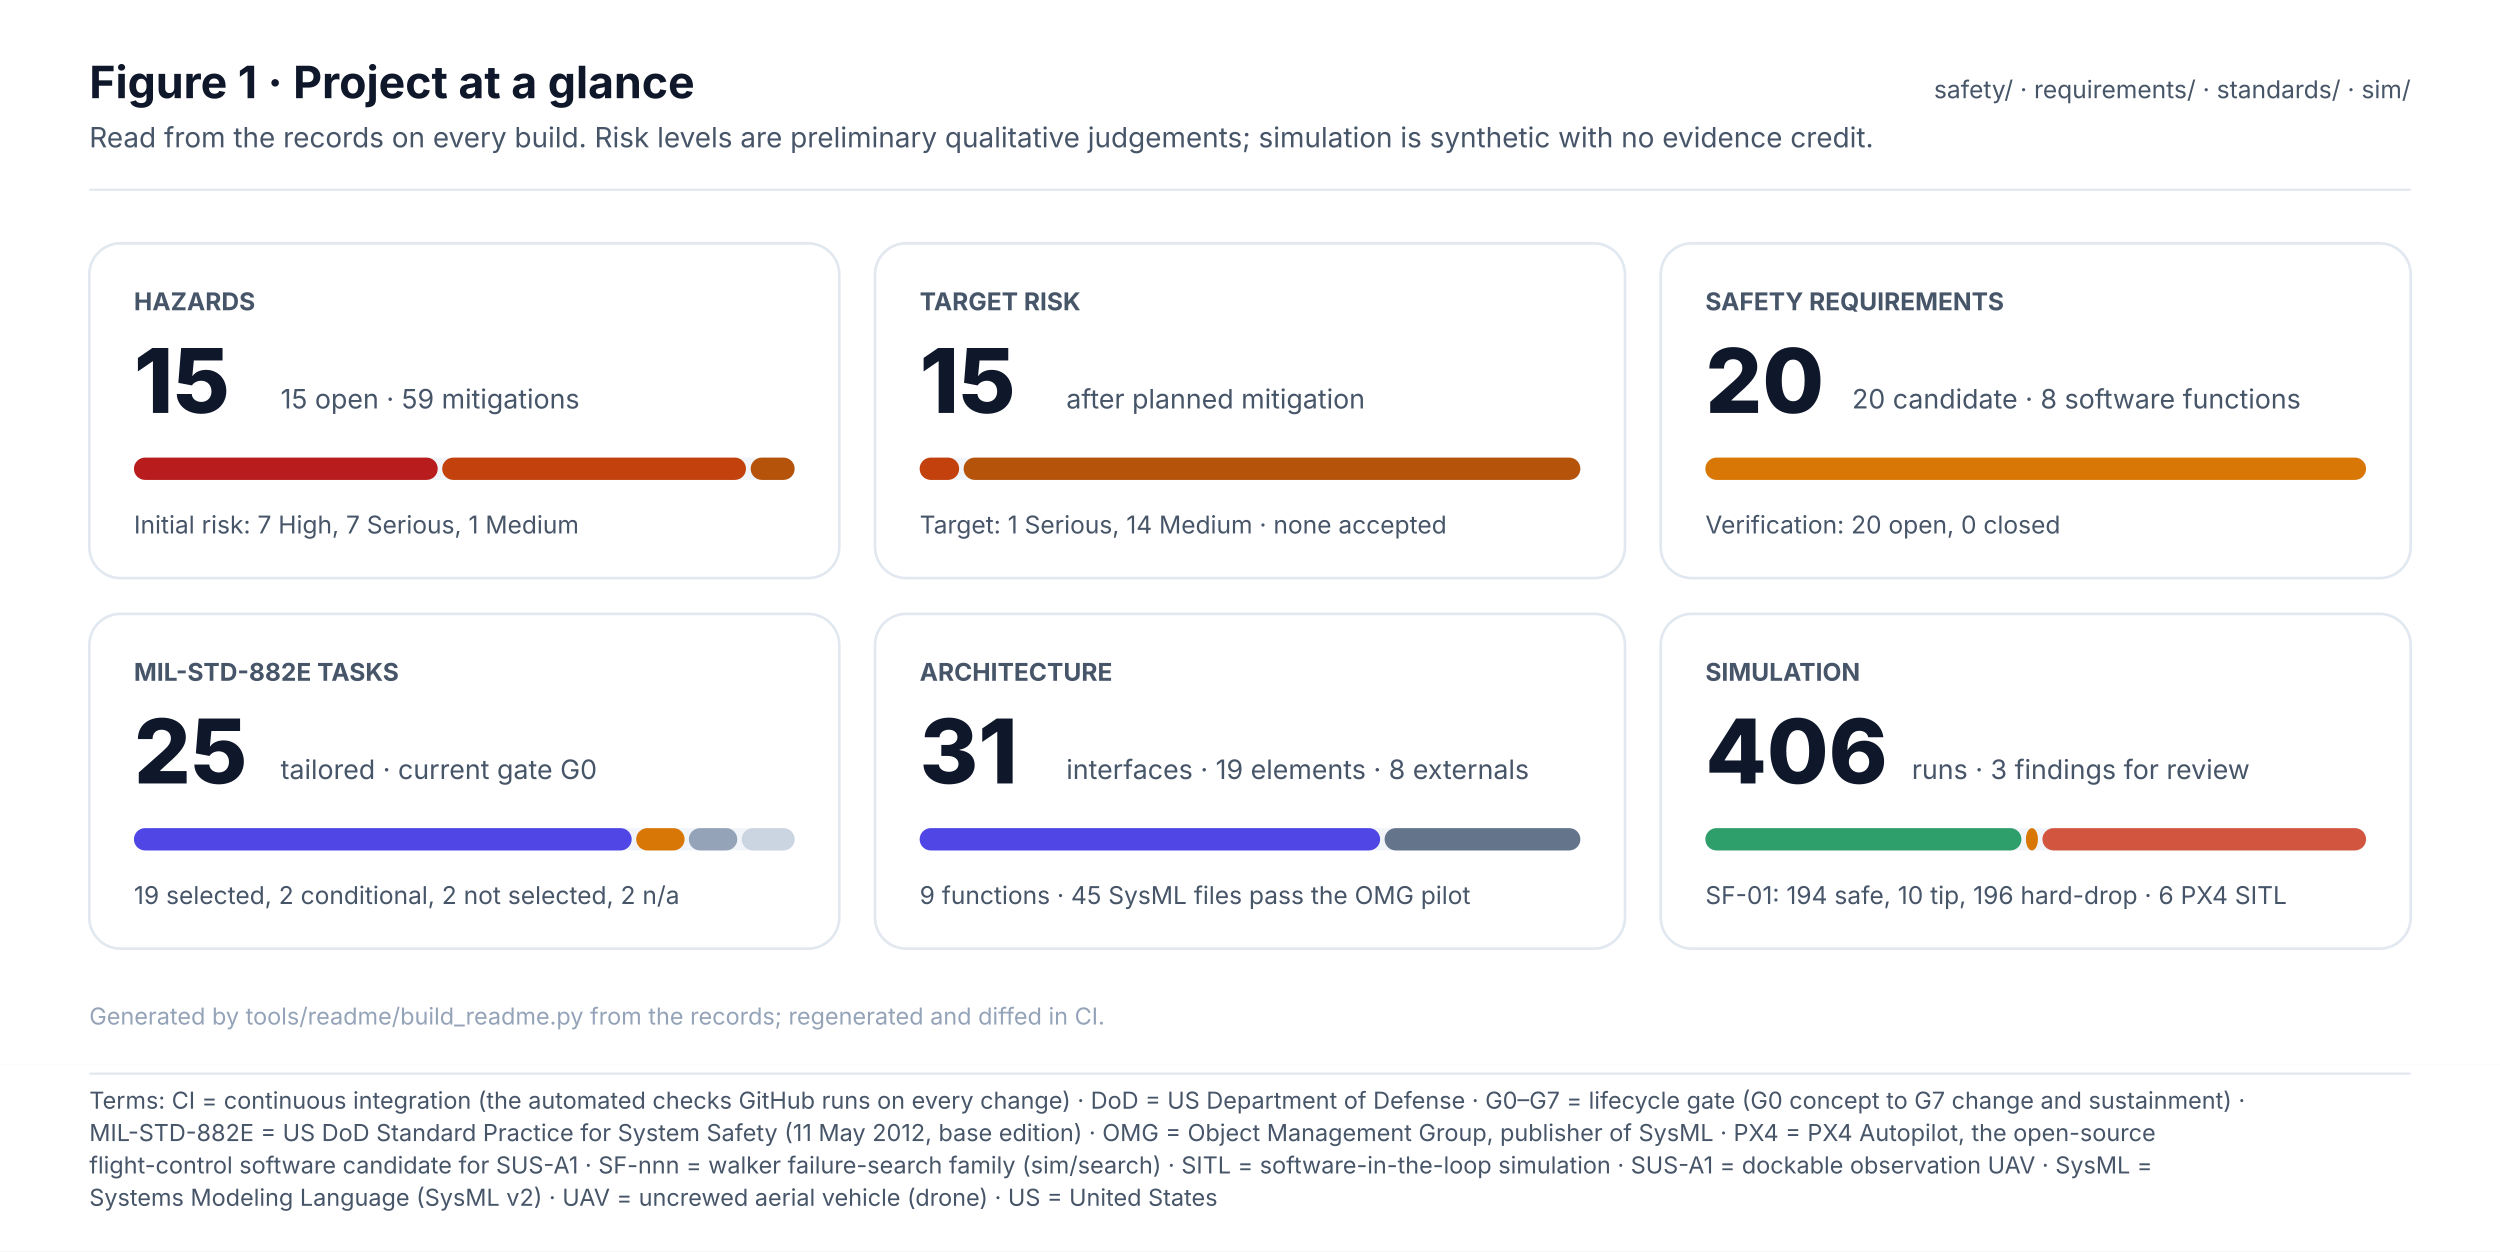
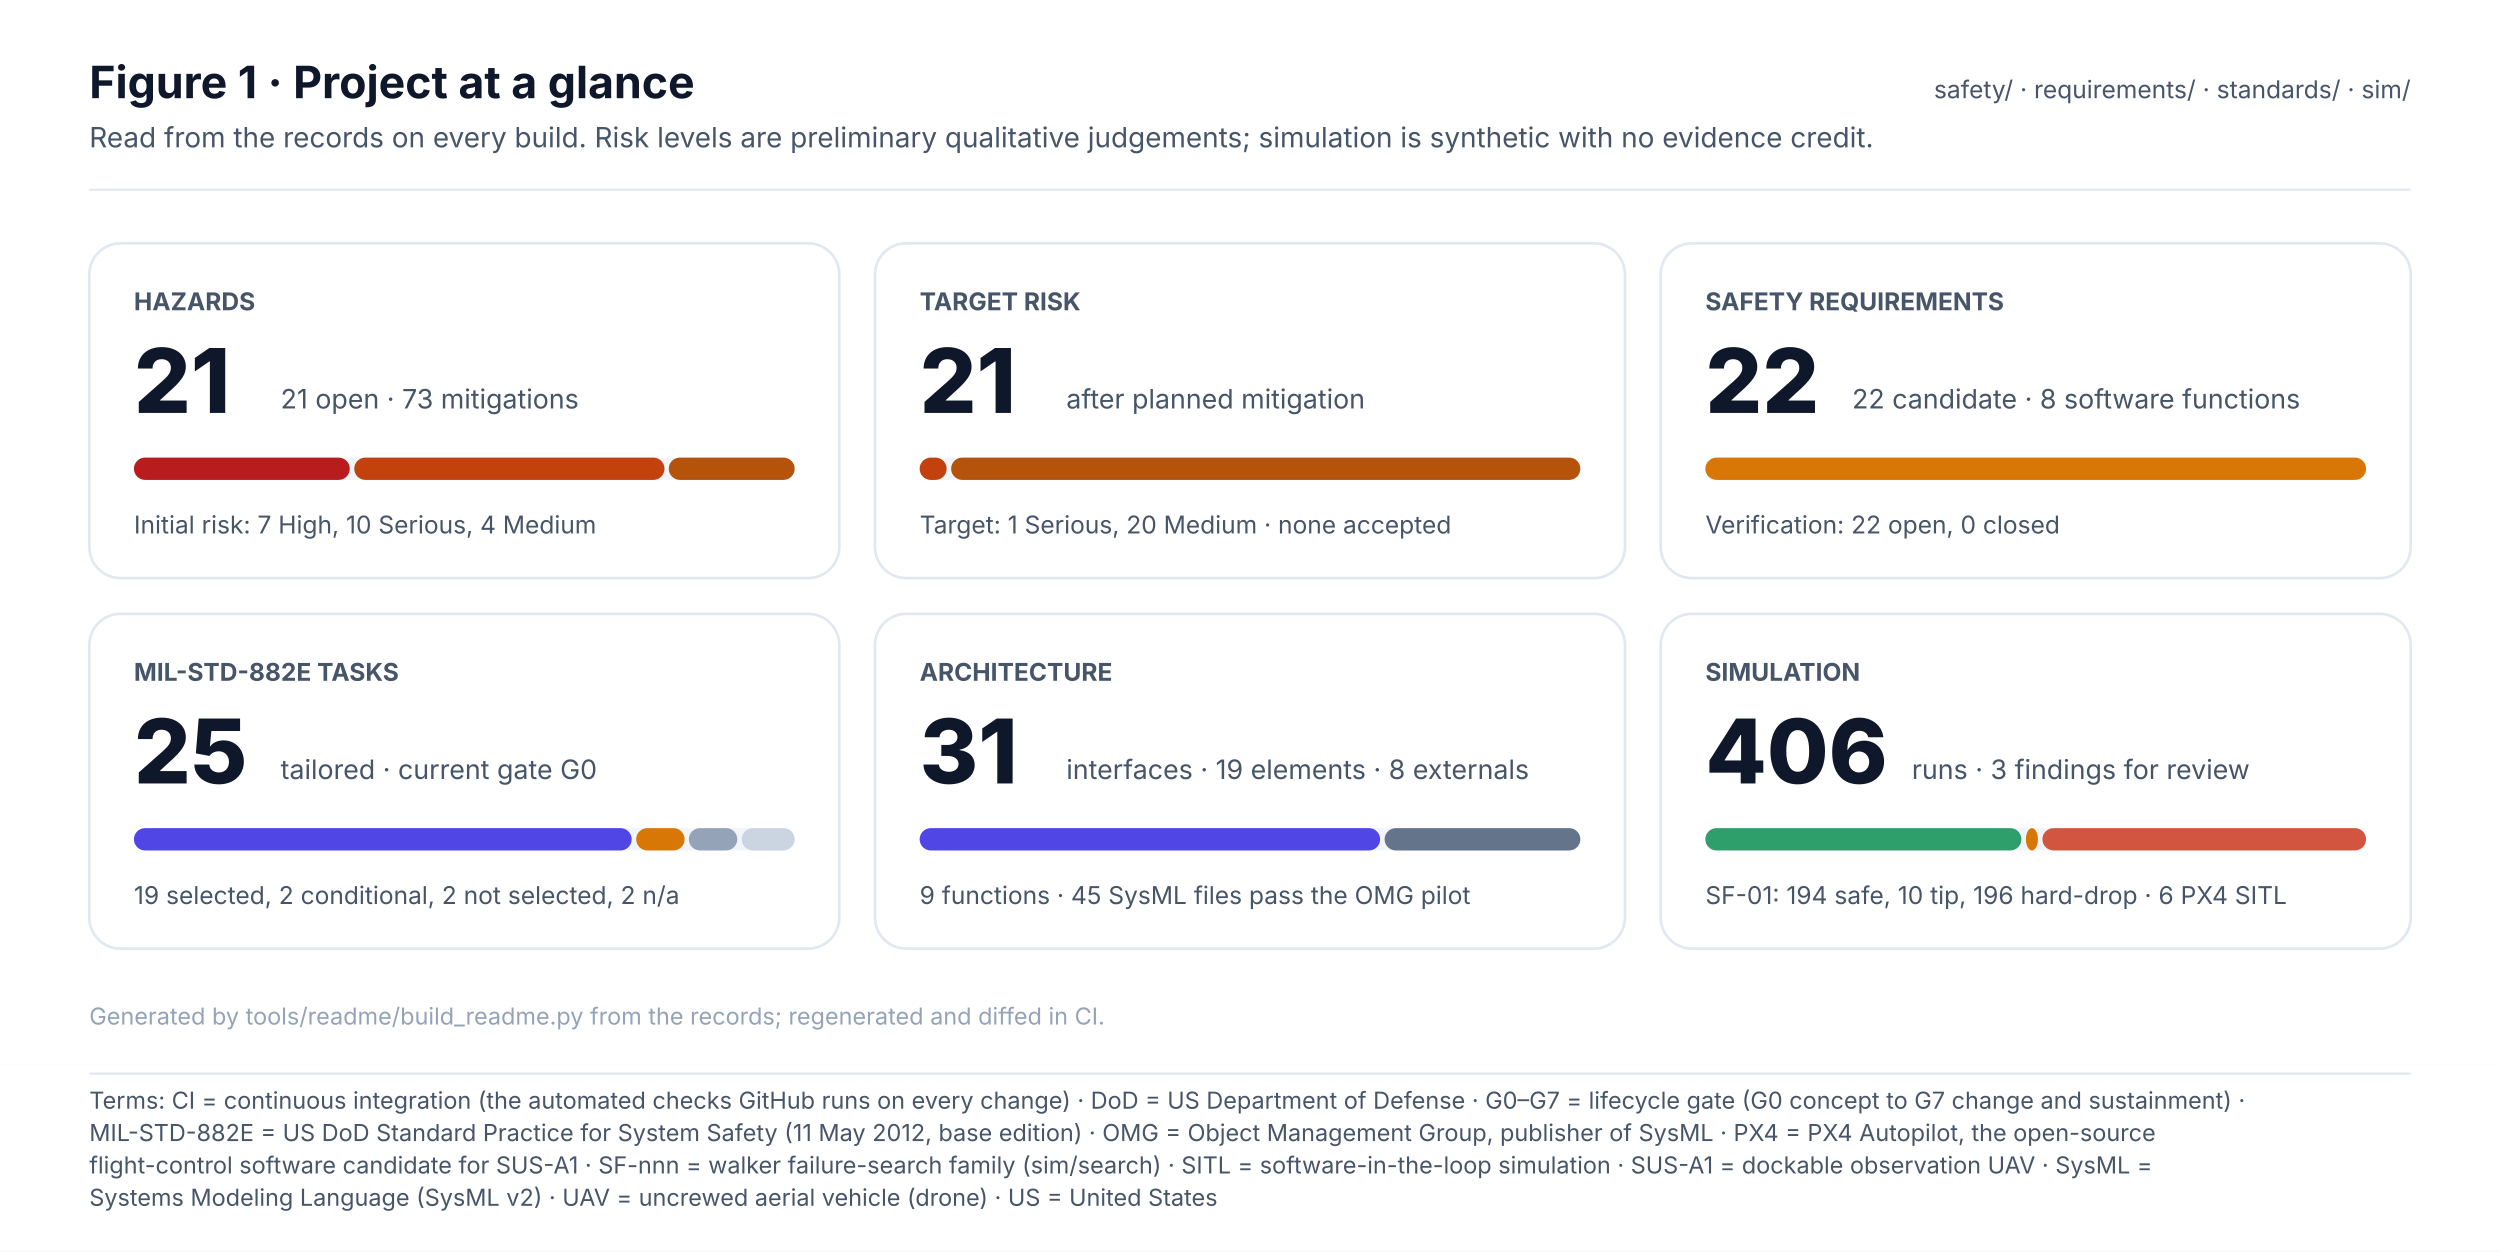
<svg xmlns="http://www.w3.org/2000/svg" width="1120" height="560.6" viewBox="0 0 1120 560.6" font-family="Inter, 'Segoe UI', Helvetica, Arial, sans-serif" role="img">
  <defs>
    <pattern id="hatch" patternUnits="userSpaceOnUse" width="6" height="6" patternTransform="rotate(45)">
      <rect width="6" height="6" fill="#F1F5F9" />
      <line x1="0" y1="0" x2="0" y2="6" stroke="#E2E8F0" stroke-width="2" />
    </pattern>
    <marker id="arr-ink" viewBox="0 0 10 10" refX="9" refY="5" markerWidth="7" markerHeight="7" orient="auto-start-reverse">
      <path d="M0 0 L10 5 L0 10 z" fill="#475569" />
    </marker>
    <marker id="dia-ink" viewBox="0 0 16 10" refX="15" refY="5" markerWidth="12" markerHeight="8" orient="auto-start-reverse">
      <path d="M1 5 L8 1 L15 5 L8 9 z" fill="#475569" />
    </marker>
    <marker id="tri-ink" viewBox="0 0 12 12" refX="11" refY="6" markerWidth="10" markerHeight="10" orient="auto-start-reverse">
      <path d="M1 1 L11 6 L1 11 z" fill="#FFFFFF" stroke="#475569" stroke-width="1.2" />
    </marker>
    <marker id="arr-system" viewBox="0 0 10 10" refX="9" refY="5" markerWidth="7" markerHeight="7" orient="auto-start-reverse">
      <path d="M0 0 L10 5 L0 10 z" fill="#4F46E5" />
    </marker>
    <marker id="dia-system" viewBox="0 0 16 10" refX="15" refY="5" markerWidth="12" markerHeight="8" orient="auto-start-reverse">
      <path d="M1 5 L8 1 L15 5 L8 9 z" fill="#4F46E5" />
    </marker>
    <marker id="tri-system" viewBox="0 0 12 12" refX="11" refY="6" markerWidth="10" markerHeight="10" orient="auto-start-reverse">
      <path d="M1 1 L11 6 L1 11 z" fill="#FFFFFF" stroke="#4F46E5" stroke-width="1.2" />
    </marker>
    <marker id="arr-software" viewBox="0 0 10 10" refX="9" refY="5" markerWidth="7" markerHeight="7" orient="auto-start-reverse">
      <path d="M0 0 L10 5 L0 10 z" fill="#0F766E" />
    </marker>
    <marker id="dia-software" viewBox="0 0 16 10" refX="15" refY="5" markerWidth="12" markerHeight="8" orient="auto-start-reverse">
      <path d="M1 5 L8 1 L15 5 L8 9 z" fill="#0F766E" />
    </marker>
    <marker id="tri-software" viewBox="0 0 12 12" refX="11" refY="6" markerWidth="10" markerHeight="10" orient="auto-start-reverse">
      <path d="M1 1 L11 6 L1 11 z" fill="#FFFFFF" stroke="#0F766E" stroke-width="1.2" />
    </marker>
    <marker id="arr-safety" viewBox="0 0 10 10" refX="9" refY="5" markerWidth="7" markerHeight="7" orient="auto-start-reverse">
      <path d="M0 0 L10 5 L0 10 z" fill="#C2410C" />
    </marker>
    <marker id="dia-safety" viewBox="0 0 16 10" refX="15" refY="5" markerWidth="12" markerHeight="8" orient="auto-start-reverse">
      <path d="M1 5 L8 1 L15 5 L8 9 z" fill="#C2410C" />
    </marker>
    <marker id="tri-safety" viewBox="0 0 12 12" refX="11" refY="6" markerWidth="10" markerHeight="10" orient="auto-start-reverse">
      <path d="M1 1 L11 6 L1 11 z" fill="#FFFFFF" stroke="#C2410C" stroke-width="1.2" />
    </marker>
    <marker id="arr-interface" viewBox="0 0 10 10" refX="9" refY="5" markerWidth="7" markerHeight="7" orient="auto-start-reverse">
      <path d="M0 0 L10 5 L0 10 z" fill="#7C3AED" />
    </marker>
    <marker id="dia-interface" viewBox="0 0 16 10" refX="15" refY="5" markerWidth="12" markerHeight="8" orient="auto-start-reverse">
      <path d="M1 5 L8 1 L15 5 L8 9 z" fill="#7C3AED" />
    </marker>
    <marker id="tri-interface" viewBox="0 0 12 12" refX="11" refY="6" markerWidth="10" markerHeight="10" orient="auto-start-reverse">
      <path d="M1 1 L11 6 L1 11 z" fill="#FFFFFF" stroke="#7C3AED" stroke-width="1.2" />
    </marker>
    <marker id="arr-external" viewBox="0 0 10 10" refX="9" refY="5" markerWidth="7" markerHeight="7" orient="auto-start-reverse">
      <path d="M0 0 L10 5 L0 10 z" fill="#64748B" />
    </marker>
    <marker id="dia-external" viewBox="0 0 16 10" refX="15" refY="5" markerWidth="12" markerHeight="8" orient="auto-start-reverse">
      <path d="M1 5 L8 1 L15 5 L8 9 z" fill="#64748B" />
    </marker>
    <marker id="tri-external" viewBox="0 0 12 12" refX="11" refY="6" markerWidth="10" markerHeight="10" orient="auto-start-reverse">
      <path d="M1 1 L11 6 L1 11 z" fill="#FFFFFF" stroke="#64748B" stroke-width="1.2" />
    </marker>
    <marker id="arr-work" viewBox="0 0 10 10" refX="9" refY="5" markerWidth="7" markerHeight="7" orient="auto-start-reverse">
      <path d="M0 0 L10 5 L0 10 z" fill="#475569" />
    </marker>
    <marker id="dia-work" viewBox="0 0 16 10" refX="15" refY="5" markerWidth="12" markerHeight="8" orient="auto-start-reverse">
      <path d="M1 5 L8 1 L15 5 L8 9 z" fill="#475569" />
    </marker>
    <marker id="tri-work" viewBox="0 0 12 12" refX="11" refY="6" markerWidth="10" markerHeight="10" orient="auto-start-reverse">
      <path d="M1 1 L11 6 L1 11 z" fill="#FFFFFF" stroke="#475569" stroke-width="1.2" />
    </marker>
    <marker id="arr-muted" viewBox="0 0 10 10" refX="9" refY="5" markerWidth="7" markerHeight="7" orient="auto-start-reverse">
      <path d="M0 0 L10 5 L0 10 z" fill="#94A3B8" />
    </marker>
    <marker id="dia-muted" viewBox="0 0 16 10" refX="15" refY="5" markerWidth="12" markerHeight="8" orient="auto-start-reverse">
      <path d="M1 5 L8 1 L15 5 L8 9 z" fill="#94A3B8" />
    </marker>
    <marker id="tri-muted" viewBox="0 0 12 12" refX="11" refY="6" markerWidth="10" markerHeight="10" orient="auto-start-reverse">
      <path d="M1 1 L11 6 L1 11 z" fill="#FFFFFF" stroke="#94A3B8" stroke-width="1.2" />
    </marker>
    <marker id="arr-current" viewBox="0 0 10 10" refX="9" refY="5" markerWidth="7" markerHeight="7" orient="auto-start-reverse">
      <path d="M0 0 L10 5 L0 10 z" fill="#0F172A" />
    </marker>
    <marker id="dia-current" viewBox="0 0 16 10" refX="15" refY="5" markerWidth="12" markerHeight="8" orient="auto-start-reverse">
      <path d="M1 5 L8 1 L15 5 L8 9 z" fill="#0F172A" />
    </marker>
    <marker id="tri-current" viewBox="0 0 12 12" refX="11" refY="6" markerWidth="10" markerHeight="10" orient="auto-start-reverse">
      <path d="M1 1 L11 6 L1 11 z" fill="#FFFFFF" stroke="#0F172A" stroke-width="1.2" />
    </marker>
    <marker id="arr-ok" viewBox="0 0 10 10" refX="9" refY="5" markerWidth="7" markerHeight="7" orient="auto-start-reverse">
      <path d="M0 0 L10 5 L0 10 z" fill="#2E9E6A" />
    </marker>
    <marker id="dia-ok" viewBox="0 0 16 10" refX="15" refY="5" markerWidth="12" markerHeight="8" orient="auto-start-reverse">
      <path d="M1 5 L8 1 L15 5 L8 9 z" fill="#2E9E6A" />
    </marker>
    <marker id="tri-ok" viewBox="0 0 12 12" refX="11" refY="6" markerWidth="10" markerHeight="10" orient="auto-start-reverse">
      <path d="M1 1 L11 6 L1 11 z" fill="#FFFFFF" stroke="#2E9E6A" stroke-width="1.2" />
    </marker>
    <marker id="arr-amber" viewBox="0 0 10 10" refX="9" refY="5" markerWidth="7" markerHeight="7" orient="auto-start-reverse">
      <path d="M0 0 L10 5 L0 10 z" fill="#D97706" />
    </marker>
    <marker id="dia-amber" viewBox="0 0 16 10" refX="15" refY="5" markerWidth="12" markerHeight="8" orient="auto-start-reverse">
      <path d="M1 5 L8 1 L15 5 L8 9 z" fill="#D97706" />
    </marker>
    <marker id="tri-amber" viewBox="0 0 12 12" refX="11" refY="6" markerWidth="10" markerHeight="10" orient="auto-start-reverse">
      <path d="M1 1 L11 6 L1 11 z" fill="#FFFFFF" stroke="#D97706" stroke-width="1.2" />
    </marker>
    <marker id="arr-red" viewBox="0 0 10 10" refX="9" refY="5" markerWidth="7" markerHeight="7" orient="auto-start-reverse">
      <path d="M0 0 L10 5 L0 10 z" fill="#D2553F" />
    </marker>
    <marker id="dia-red" viewBox="0 0 16 10" refX="15" refY="5" markerWidth="12" markerHeight="8" orient="auto-start-reverse">
      <path d="M1 5 L8 1 L15 5 L8 9 z" fill="#D2553F" />
    </marker>
    <marker id="tri-red" viewBox="0 0 12 12" refX="11" refY="6" markerWidth="10" markerHeight="10" orient="auto-start-reverse">
      <path d="M1 1 L11 6 L1 11 z" fill="#FFFFFF" stroke="#D2553F" stroke-width="1.2" />
    </marker>
  </defs>
  <rect x="0" y="0" width="1120" height="477" rx="0" fill="#FFFFFF" stroke="none" stroke-width="0" />
  <text x="40" y="44" font-size="20" fill="#0F172A" font-weight="700">Figure 1 · Project at a glance</text>
  <text x="40" y="66" font-size="12.5" fill="#475569">Read from the records on every build. Risk levels are preliminary qualitative judgements; simulation is synthetic with no evidence credit.</text>
  <text x="1080" y="44" font-size="11" fill="#475569" text-anchor="end">safety/ · requirements/ · standards/ · sim/</text>
  <line x1="40" y1="85" x2="1080" y2="85" stroke="#E2E8F0" stroke-width="1" />
  <rect x="40" y="109" width="336" height="150" rx="14" fill="#FFFFFF" stroke="#E2E8F0" stroke-width="1.2" />
  <text x="60" y="139" font-size="11" fill="#475569" font-weight="700">HAZARDS</text>
-   <text x="60" y="185" font-size="40" fill="#0F172A" font-weight="800">15</text>
-   <text x="125.7" y="183" font-size="12" fill="#475569">15 open · 59 mitigations</text>
+   <text x="60" y="185" font-size="40" fill="#0F172A" font-weight="800">21</text>
+   <text x="125.7" y="183" font-size="12" fill="#475569">21 open · 73 mitigations</text>
  <rect x="60" y="205" width="296" height="10" rx="5.0" fill="#F1F5F9" stroke="none" stroke-width="0" />
-   <rect x="60" y="205" width="136.1" height="10" rx="5.0" fill="#B91C1C" stroke="none" stroke-width="0" />
-   <rect x="198.1" y="205" width="136.1" height="10" rx="5.0" fill="#C2410C" stroke="none" stroke-width="0" />
-   <rect x="336.3" y="205" width="19.7" height="10" rx="5.0" fill="#B45309" stroke="none" stroke-width="0" />
-   <text x="60" y="239" font-size="11" fill="#475569">Initial risk: 7 High, 7 Serious, 1 Medium</text>
+   <rect x="60" y="205" width="96.7" height="10" rx="5.0" fill="#B91C1C" stroke="none" stroke-width="0" />
+   <rect x="158.7" y="205" width="139" height="10" rx="5.0" fill="#C2410C" stroke="none" stroke-width="0" />
+   <rect x="299.6" y="205" width="56.4" height="10" rx="5.0" fill="#B45309" stroke="none" stroke-width="0" />
+   <text x="60" y="239" font-size="11" fill="#475569">Initial risk: 7 High, 10 Serious, 4 Medium</text>
  <rect x="392" y="109" width="336" height="150" rx="14" fill="#FFFFFF" stroke="#E2E8F0" stroke-width="1.2" />
  <text x="412" y="139" font-size="11" fill="#475569" font-weight="700">TARGET RISK</text>
-   <text x="412" y="185" font-size="40" fill="#0F172A" font-weight="800">15</text>
+   <text x="412" y="185" font-size="40" fill="#0F172A" font-weight="800">21</text>
  <text x="477.7" y="183" font-size="12" fill="#475569">after planned mitigation</text>
  <rect x="412" y="205" width="296" height="10" rx="5.0" fill="#F1F5F9" stroke="none" stroke-width="0" />
-   <rect x="412" y="205" width="17.7" height="10" rx="5.0" fill="#C2410C" stroke="none" stroke-width="0" />
-   <rect x="431.7" y="205" width="276.3" height="10" rx="5.0" fill="#B45309" stroke="none" stroke-width="0" />
-   <text x="412" y="239" font-size="11" fill="#475569">Target: 1 Serious, 14 Medium · none accepted</text>
+   <rect x="412" y="205" width="12.1" height="10" rx="5.0" fill="#C2410C" stroke="none" stroke-width="0" />
+   <rect x="426.1" y="205" width="281.9" height="10" rx="5.0" fill="#B45309" stroke="none" stroke-width="0" />
+   <text x="412" y="239" font-size="11" fill="#475569">Target: 1 Serious, 20 Medium · none accepted</text>
  <rect x="744" y="109" width="336" height="150" rx="14" fill="#FFFFFF" stroke="#E2E8F0" stroke-width="1.2" />
  <text x="764" y="139" font-size="11" fill="#475569" font-weight="700">SAFETY REQUIREMENTS</text>
-   <text x="764" y="185" font-size="40" fill="#0F172A" font-weight="800">20</text>
-   <text x="829.7" y="183" font-size="12" fill="#475569">20 candidate · 8 software functions</text>
+   <text x="764" y="185" font-size="40" fill="#0F172A" font-weight="800">22</text>
+   <text x="829.7" y="183" font-size="12" fill="#475569">22 candidate · 8 software functions</text>
  <rect x="764" y="205" width="296" height="10" rx="5.0" fill="#F1F5F9" stroke="none" stroke-width="0" />
  <rect x="764" y="205" width="296" height="10" rx="5.0" fill="#D97706" stroke="none" stroke-width="0" />
-   <text x="764" y="239" font-size="11" fill="#475569">Verification: 20 open, 0 closed</text>
+   <text x="764" y="239" font-size="11" fill="#475569">Verification: 22 open, 0 closed</text>
  <rect x="40" y="275" width="336" height="150" rx="14" fill="#FFFFFF" stroke="#E2E8F0" stroke-width="1.2" />
  <text x="60" y="305" font-size="11" fill="#475569" font-weight="700">MIL-STD-882E TASKS</text>
  <text x="60" y="351" font-size="40" fill="#0F172A" font-weight="800">25</text>
  <text x="125.7" y="349" font-size="12" fill="#475569">tailored · current gate G0</text>
  <rect x="60" y="371" width="296" height="10" rx="5.0" fill="#F1F5F9" stroke="none" stroke-width="0" />
  <rect x="60" y="371" width="223" height="10" rx="5.0" fill="#4F46E5" stroke="none" stroke-width="0" />
  <rect x="285" y="371" width="21.7" height="10" rx="5.0" fill="#D97706" stroke="none" stroke-width="0" />
  <rect x="308.6" y="371" width="21.7" height="10" rx="5.0" fill="#94A3B8" stroke="none" stroke-width="0" />
  <rect x="332.3" y="371" width="23.7" height="10" rx="5.0" fill="#CBD5E1" stroke="none" stroke-width="0" />
  <text x="60" y="405" font-size="11" fill="#475569">19 selected, 2 conditional, 2 not selected, 2 n/a</text>
  <rect x="392" y="275" width="336" height="150" rx="14" fill="#FFFFFF" stroke="#E2E8F0" stroke-width="1.2" />
  <text x="412" y="305" font-size="11" fill="#475569" font-weight="700">ARCHITECTURE</text>
  <text x="412" y="351" font-size="40" fill="#0F172A" font-weight="800">31</text>
  <text x="477.7" y="349" font-size="12" fill="#475569">interfaces · 19 elements · 8 externals</text>
  <rect x="412" y="371" width="296" height="10" rx="5.0" fill="#F1F5F9" stroke="none" stroke-width="0" />
  <rect x="412" y="371" width="206.3" height="10" rx="5.0" fill="#4F46E5" stroke="none" stroke-width="0" />
  <rect x="620.3" y="371" width="87.7" height="10" rx="5.0" fill="#64748B" stroke="none" stroke-width="0" />
  <text x="412" y="405" font-size="11" fill="#475569">9 functions · 45 SysML files pass the OMG pilot</text>
  <rect x="744" y="275" width="336" height="150" rx="14" fill="#FFFFFF" stroke="#E2E8F0" stroke-width="1.2" />
  <text x="764" y="305" font-size="11" fill="#475569" font-weight="700">SIMULATION</text>
  <text x="764" y="351" font-size="40" fill="#0F172A" font-weight="800">406</text>
  <text x="856.5" y="349" font-size="12" fill="#475569">runs · 3 findings for review</text>
  <rect x="764" y="371" width="296" height="10" rx="5.0" fill="#F1F5F9" stroke="none" stroke-width="0" />
  <rect x="764" y="371" width="141.6" height="10" rx="5.0" fill="#2E9E6A" stroke="none" stroke-width="0" />
  <rect x="907.6" y="371" width="5.4" height="10" rx="5.0" fill="#D97706" stroke="none" stroke-width="0" />
  <rect x="915" y="371" width="145" height="10" rx="5.0" fill="#D2553F" stroke="none" stroke-width="0" />
  <text x="764" y="405" font-size="11" fill="#475569">SF-01: 194 safe, 10 tip, 196 hard-drop · 6 PX4 SITL</text>
  <text x="40" y="459" font-size="10.5" fill="#94A3B8">Generated by tools/readme/build_readme.py from the records; regenerated and diffed in CI.</text>
  <g class="terms" data-base-h="477">
    <rect x="0" y="477" width="1120" height="83.6" fill="#FFFFFF" />
    <line x1="40" y1="481" x2="1080" y2="481" stroke="#E2E8F0" stroke-width="1" />
    <text x="40" y="496.7" font-size="10.5" fill="#475569" font-family="Inter, 'Segoe UI', Helvetica, Arial, sans-serif">Terms: CI = continuous integration (the automated checks GitHub runs on every change) · DoD = US Department of Defense · G0–G7 = lifecycle gate (G0 concept to G7 change and sustainment) ·</text>
    <text x="40" y="511.2" font-size="10.5" fill="#475569" font-family="Inter, 'Segoe UI', Helvetica, Arial, sans-serif">MIL-STD-882E = US DoD Standard Practice for System Safety (11 May 2012, base edition) · OMG = Object Management Group, publisher of SysML · PX4 = PX4 Autopilot, the open-source</text>
    <text x="40" y="525.7" font-size="10.5" fill="#475569" font-family="Inter, 'Segoe UI', Helvetica, Arial, sans-serif">flight-control software candidate for SUS-A1 · SF-nnn = walker failure-search family (sim/search) · SITL = software-in-the-loop simulation · SUS-A1 = dockable observation UAV · SysML =</text>
    <text x="40" y="540.2" font-size="10.5" fill="#475569" font-family="Inter, 'Segoe UI', Helvetica, Arial, sans-serif">Systems Modeling Language (SysML v2) · UAV = uncrewed aerial vehicle (drone) · US = United States</text>
  </g>
</svg>
